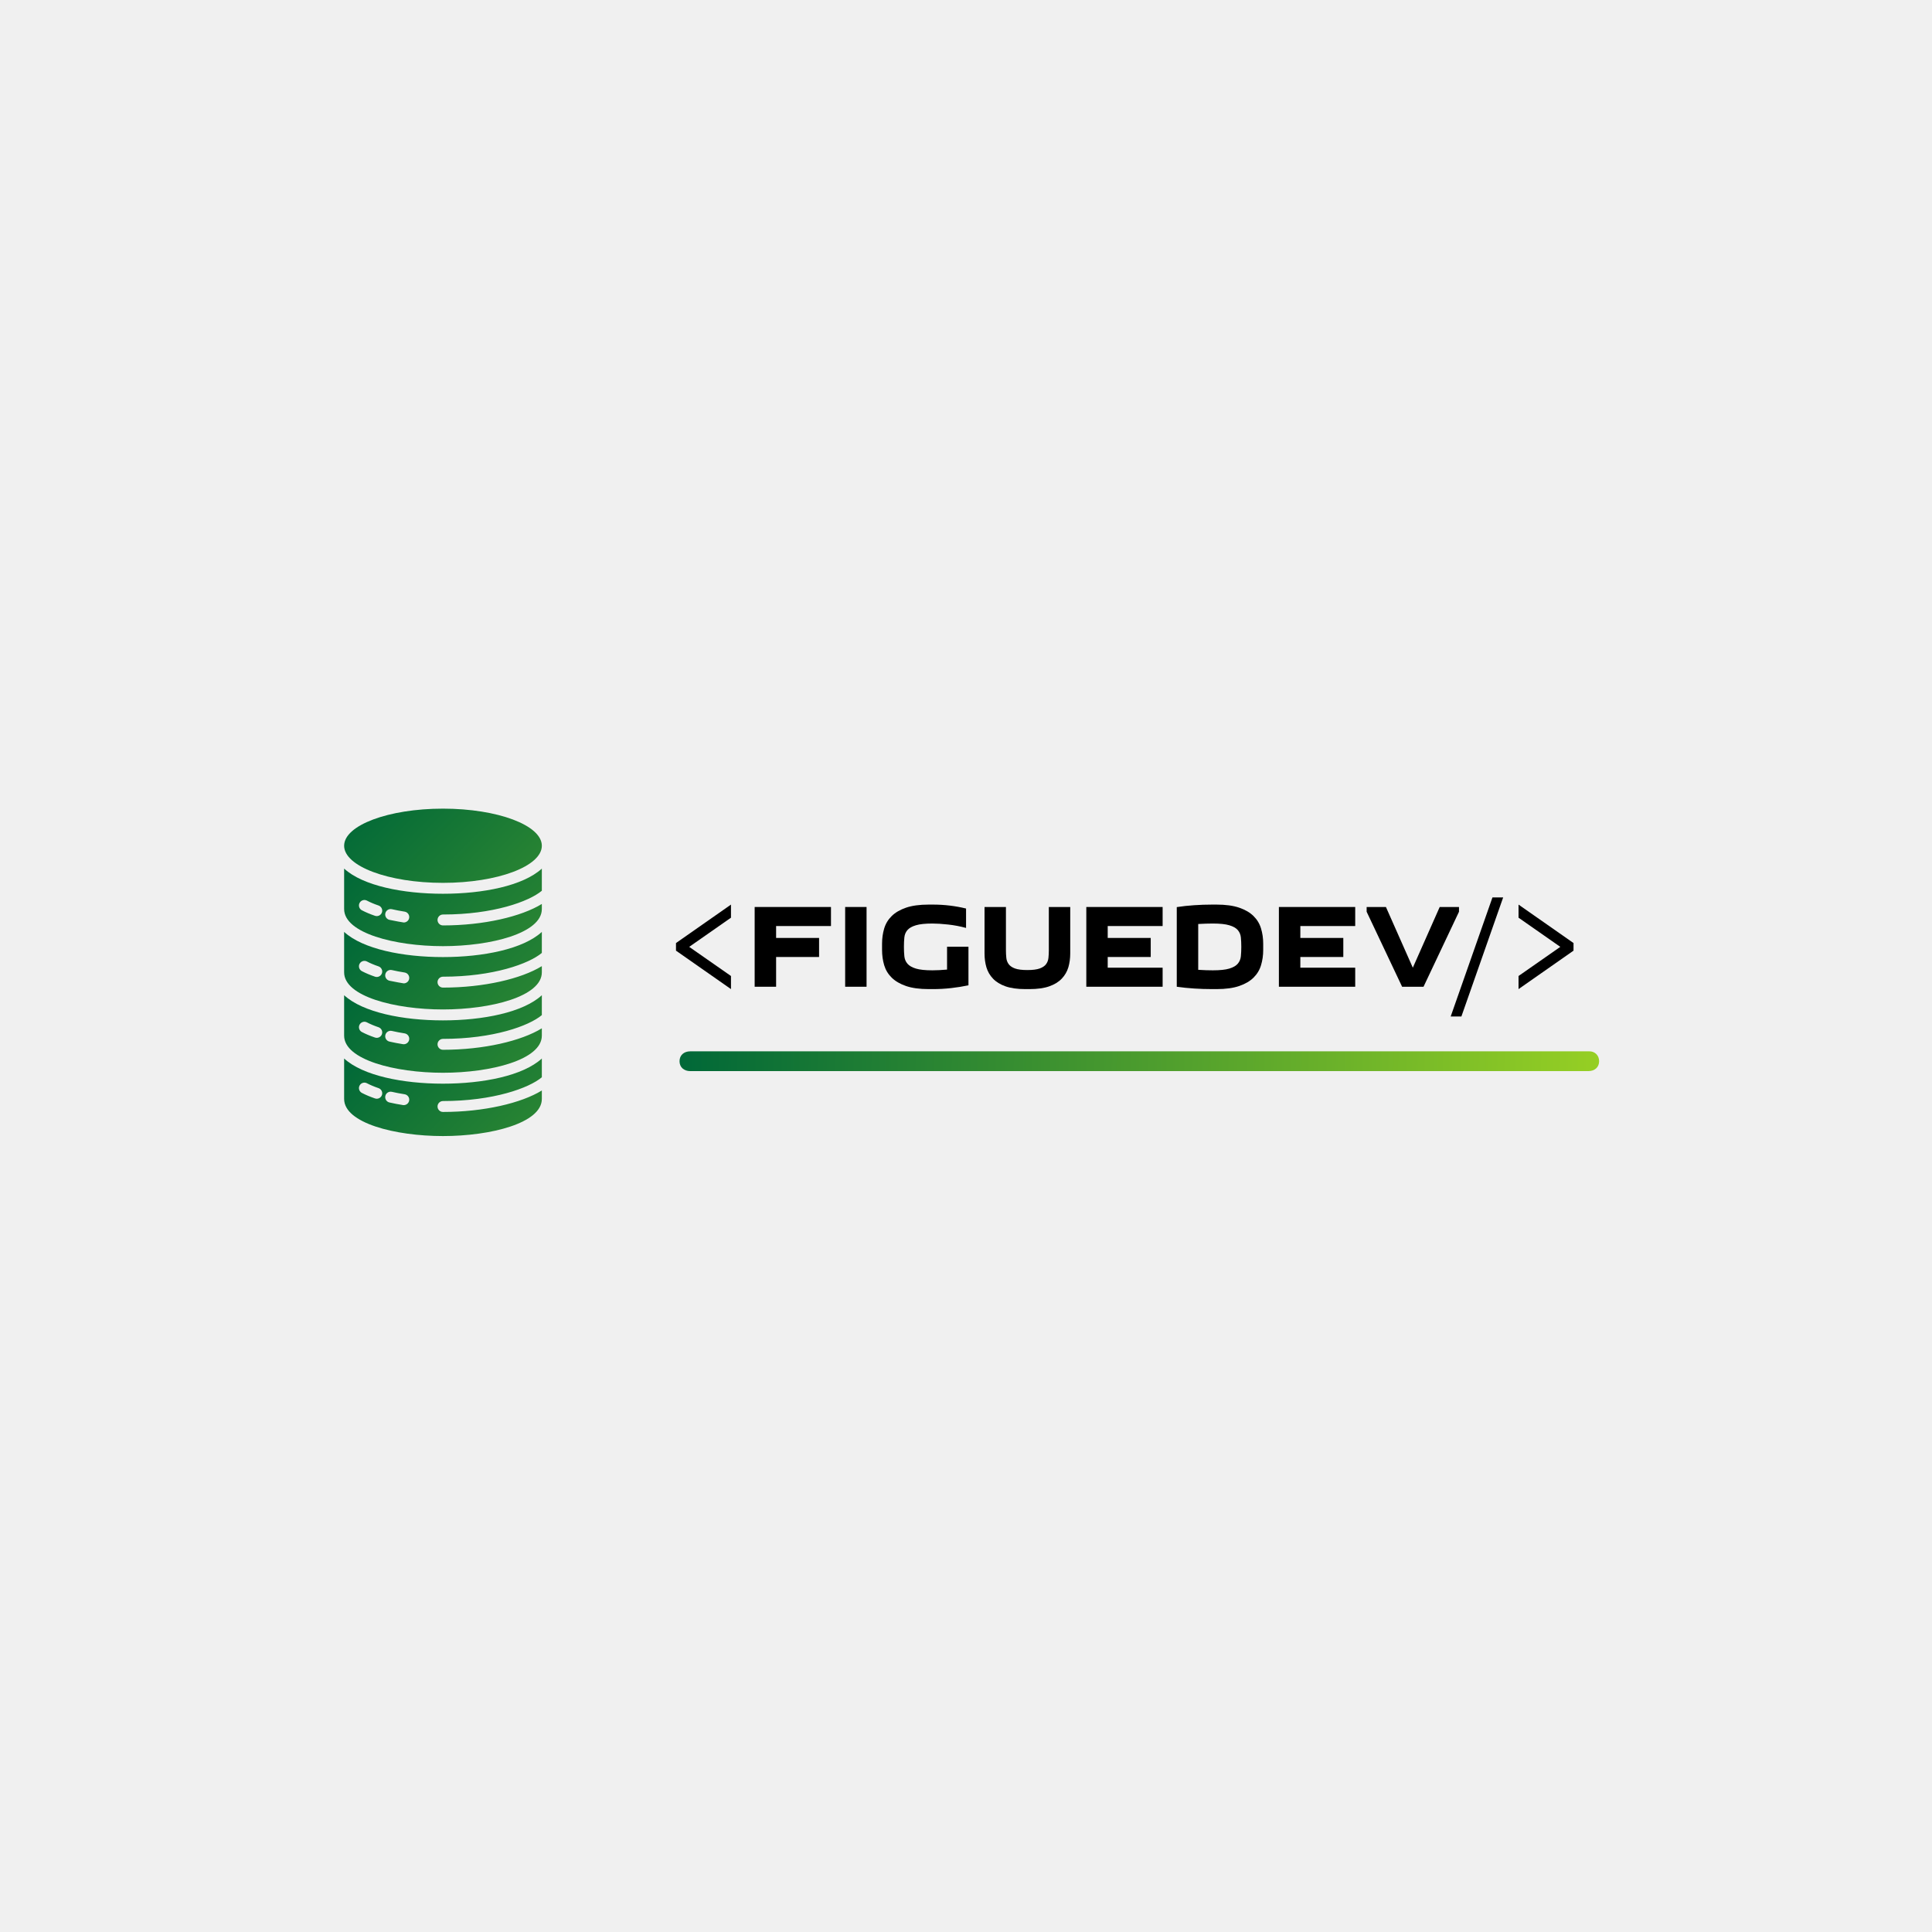
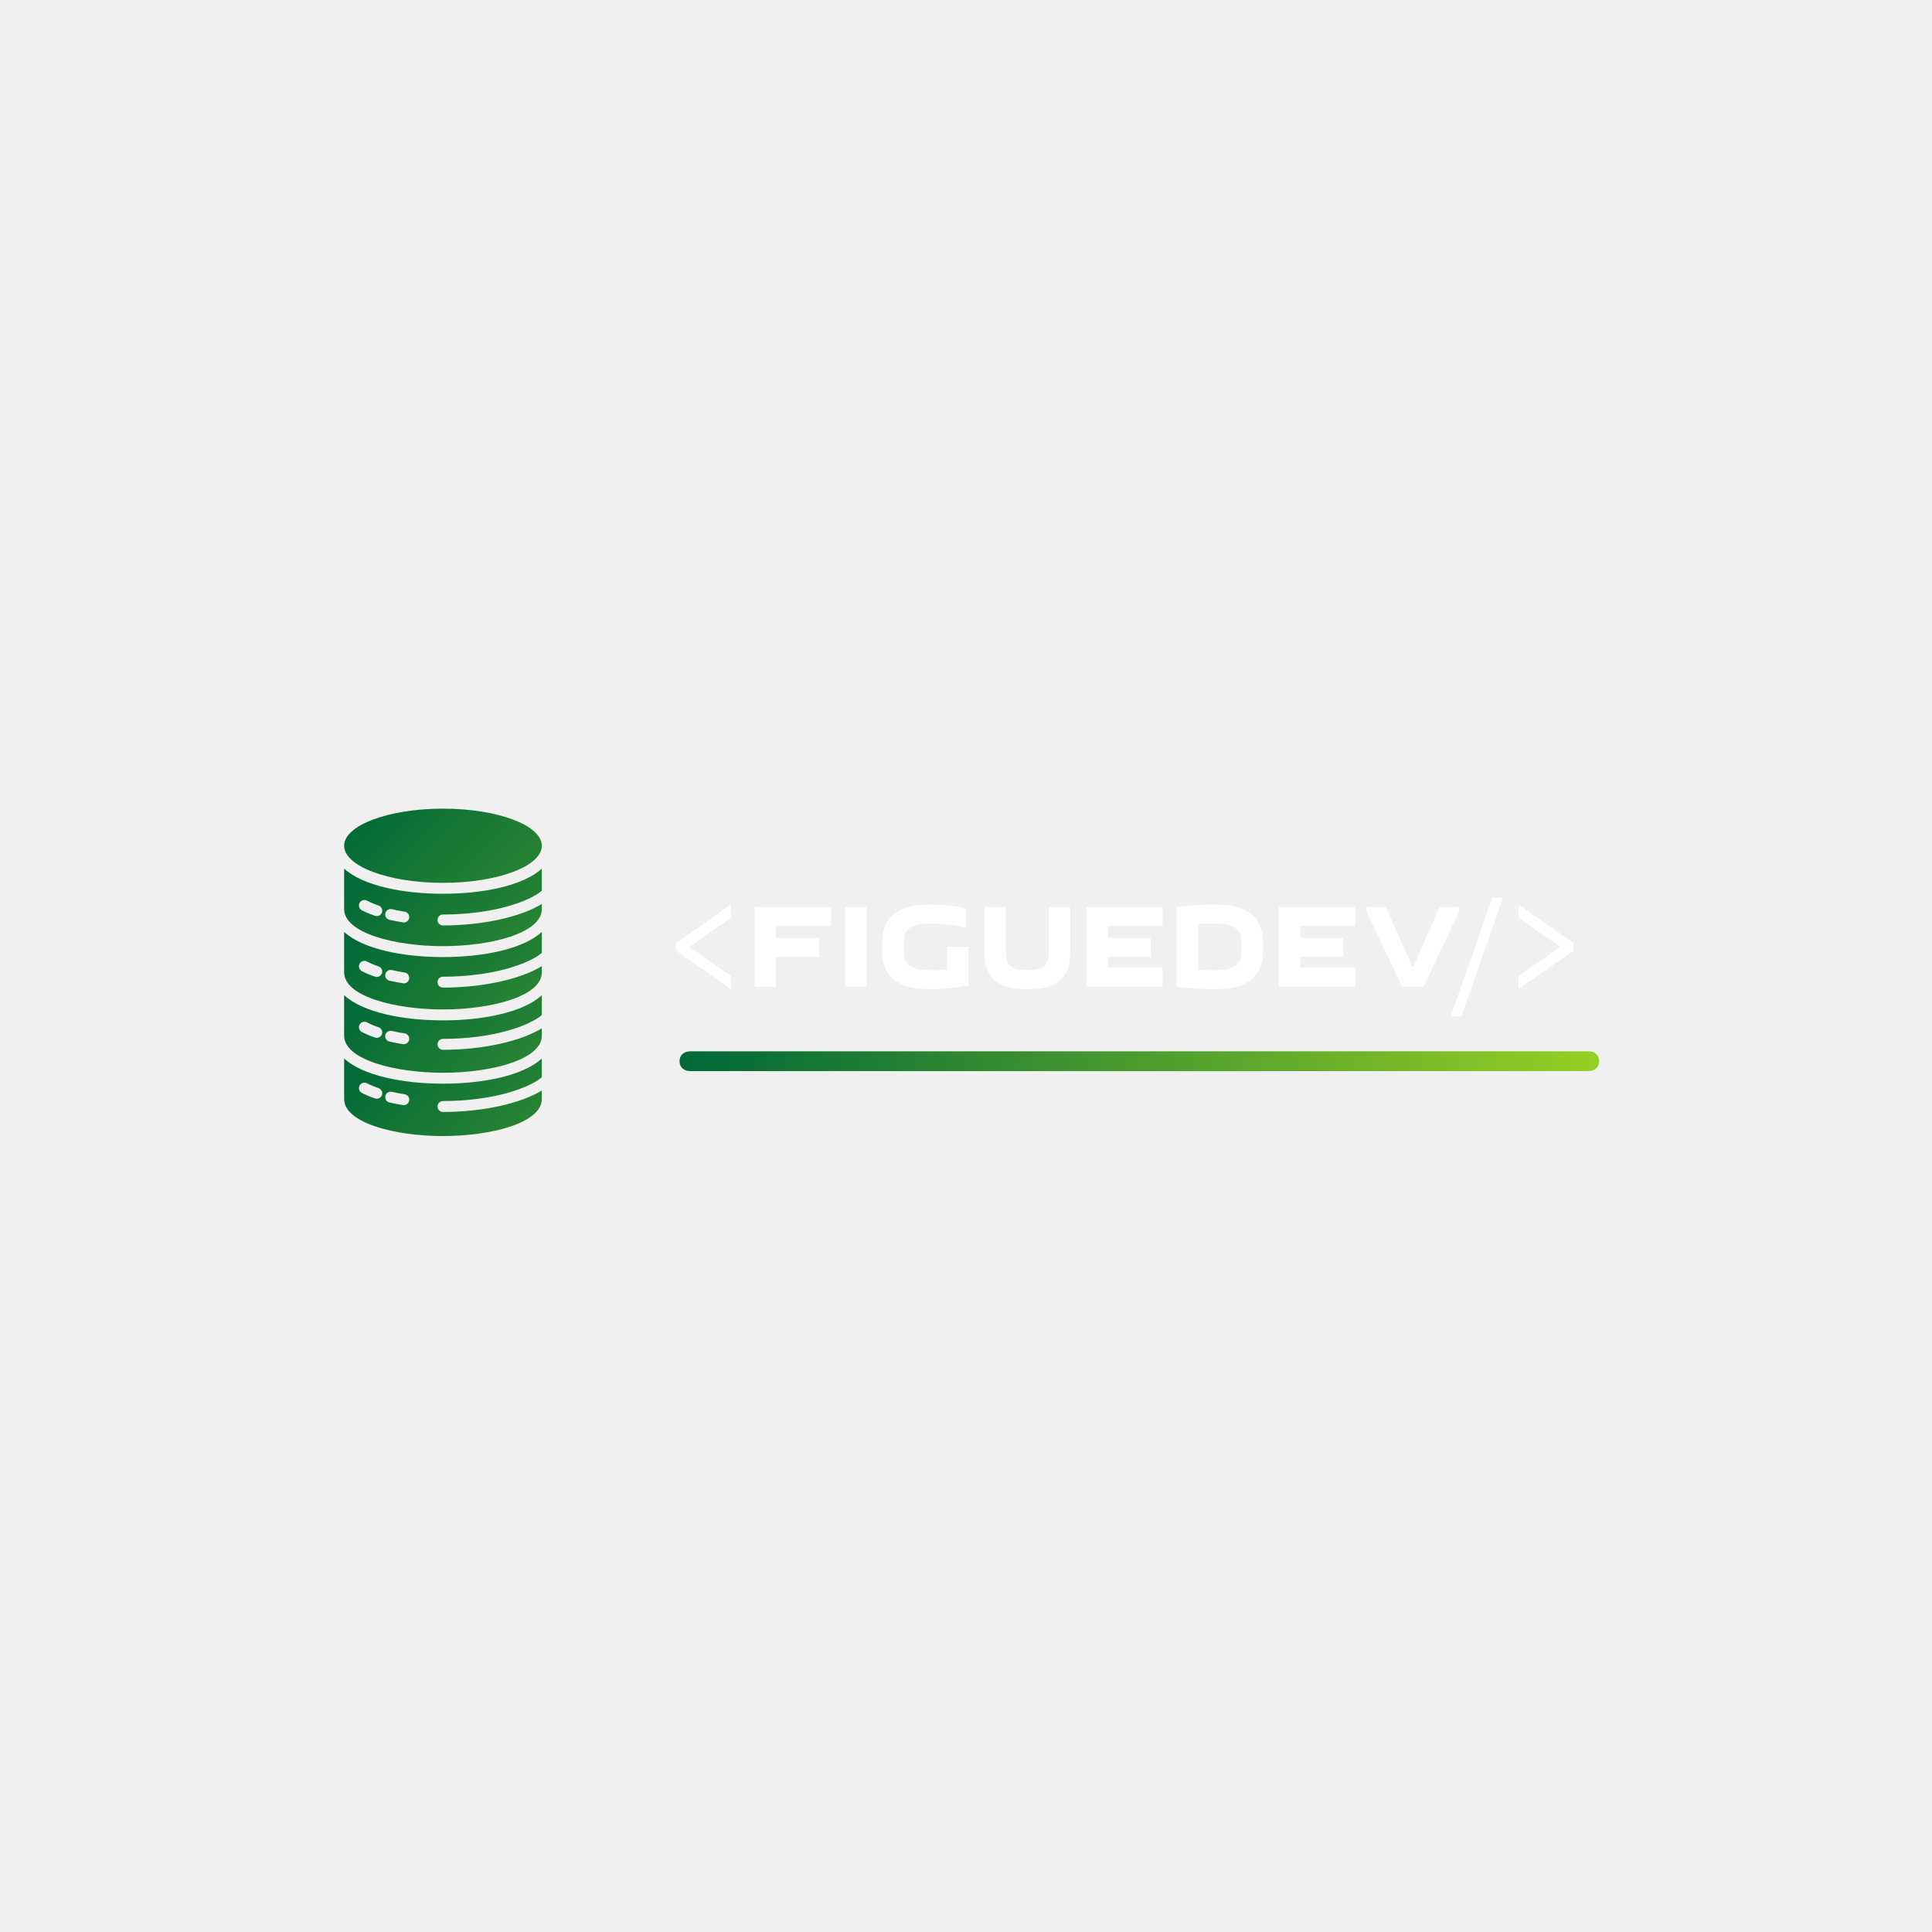
<svg xmlns="http://www.w3.org/2000/svg" version="1.1" width="500" height="500" viewBox="0 0 500 500" xml:space="preserve">
  <defs>
</defs>
  <g transform="matrix(1 0 0 1 311.086 245.688)" style="">
-     <path fill="#000000" opacity="1" d="M-136.14 0.34L-136.14-1.63L-121.91-11.58L-121.91-8.19L-132.72-0.64L-121.91 6.90L-121.91 10.29L-136.14 0.34Z" />
-     <path fill="#000000" opacity="1" d="M-96.03-10.96L-96.03-6.03L-110.23-6.03L-110.23-2.95L-99.11-2.95L-99.11 1.98L-110.23 1.98L-110.23 9.68L-115.78 9.68L-115.78-10.96L-96.03-10.96Z" />
-     <path fill="#000000" opacity="1" d="M-92.36-10.96L-86.82-10.96L-86.82 9.68L-92.36 9.68L-92.36-10.96Z" />
-     <path fill="#000000" opacity="1" d="M-65.99-0.67L-60.45-0.67L-60.45 9.31Q-62.64 9.77-64.95 10.03Q-67.26 10.29-69.63 10.29L-69.63 10.29L-70.74 10.29Q-74.28 10.29-76.61 9.49Q-78.93 8.69-80.32 7.32Q-81.71 5.95-82.26 4.10Q-82.81 2.25-82.81 0.16L-82.81 0.16L-82.81-1.44Q-82.81-3.54-82.26-5.39Q-81.71-7.24-80.32-8.61Q-78.93-9.98-76.61-10.78Q-74.28-11.58-70.74-11.58L-70.74-11.58L-69.63-11.58Q-67.41-11.58-65.25-11.32Q-63.10-11.06-61.07-10.56L-61.07-10.56L-61.07-5.54Q-63.34-6.16-65.70-6.42Q-68.06-6.68-69.78-6.68L-69.78-6.68Q-72.56-6.68-74.05-6.23Q-75.54-5.79-76.24-4.99Q-76.93-4.19-77.04-3.08Q-77.15-1.97-77.15-0.64L-77.15-0.64Q-77.15 0.68-77.04 1.79Q-76.93 2.90-76.24 3.72Q-75.54 4.53-74.05 4.98Q-72.56 5.43-69.78 5.43L-69.78 5.43Q-68.12 5.43-65.99 5.24L-65.99 5.24L-65.99-0.67Z" />
-     <path fill="#000000" opacity="1" d="M-39.65-10.96L-34.11-10.96L-34.11 1.08Q-34.11 2.99-34.60 4.66Q-35.10 6.32-36.30 7.58Q-37.50 8.85-39.53 9.57Q-41.56 10.29-44.65 10.29L-44.65 10.29L-45.75 10.29Q-48.83 10.29-50.87 9.57Q-52.90 8.85-54.10 7.58Q-55.30 6.32-55.80 4.66Q-56.29 2.99-56.29 1.08L-56.29 1.08L-56.29-10.96L-50.75-10.96L-50.75 0.28Q-50.75 1.30-50.65 2.21Q-50.56 3.12-50.05 3.82Q-49.54 4.53-48.42 4.95Q-47.29 5.36-45.20 5.36L-45.20 5.36Q-43.14 5.36-42.00 4.95Q-40.86 4.53-40.35 3.82Q-39.84 3.12-39.75 2.21Q-39.65 1.30-39.65 0.28L-39.65 0.28L-39.65-10.96Z" />
-     <path fill="#000000" opacity="1" d="M-10.20-10.96L-10.20-6.03L-24.41-6.03L-24.41-2.95L-13.28-2.95L-13.28 1.98L-24.41 1.98L-24.41 4.75L-10.20 4.75L-10.20 9.68L-29.95 9.68L-29.95-10.96L-10.20-10.96Z" />
-     <path fill="#000000" opacity="1" d="M15.83-1.44L15.83 0.16Q15.83 2.25 15.27 4.10Q14.72 5.95 13.33 7.32Q11.95 8.69 9.62 9.49Q7.29 10.29 3.75 10.29L3.75 10.29L2.64 10.29Q0.27 10.29-2.04 10.14Q-4.35 9.99-6.54 9.68L-6.54 9.68L-6.54-10.93Q-4.35-11.27-2.04-11.42Q0.27-11.58 2.64-11.58L2.64-11.58L3.75-11.58Q7.29-11.58 9.62-10.78Q11.95-9.98 13.33-8.61Q14.72-7.24 15.27-5.39Q15.83-3.54 15.83-1.44L15.83-1.44ZM2.80 5.43L2.80 5.43Q5.57 5.43 7.06 4.98Q8.56 4.53 9.25 3.72Q9.94 2.90 10.05 1.79Q10.16 0.68 10.16-0.64L10.16-0.64Q10.16-1.97 10.05-3.08Q9.94-4.19 9.25-4.99Q8.56-5.79 7.06-6.23Q5.57-6.68 2.80-6.68L2.80-6.68Q2.00-6.68 1.03-6.65Q0.06-6.62-0.99-6.56L-0.99-6.56L-0.99 5.30Q0.06 5.36 1.03 5.40Q2.00 5.43 2.80 5.43Z" />
-     <path fill="#000000" opacity="1" d="M39.64-10.96L39.64-6.03L25.44-6.03L25.44-2.95L36.56-2.95L36.56 1.98L25.44 1.98L25.44 4.75L39.64 4.75L39.64 9.68L19.89 9.68L19.89-10.96L39.64-10.96Z" />
-     <path fill="#000000" opacity="1" d="M61.51-10.96L66.50-10.96L66.50-9.73L57.32 9.68L51.78 9.68L42.60-9.73L42.60-10.96L47.59-10.96L54.55 4.75L61.51-10.96Z" />
-     <path fill="#000000" opacity="1" d="M64.35 17.38L75.16-13.43L77.93-13.43L67.12 17.38L64.35 17.38Z" />
-     <path fill="#000000" opacity="1" d="M96.14-1.63L96.14 0.34L81.91 10.29L81.91 6.90L92.72-0.64L81.91-8.19L81.91-11.58L96.14-1.63Z" />
+     <path fill="#ffffff" opacity="1" d="M-136.14 0.34L-136.14-1.63L-121.91-11.58L-121.91-8.19L-132.72-0.64L-121.91 6.90L-121.91 10.29L-136.14 0.34Z" />
+     <path fill="#ffffff" opacity="1" d="M-96.03-10.96L-96.03-6.03L-110.23-6.03L-110.23-2.95L-99.11-2.95L-99.11 1.98L-110.23 1.98L-110.23 9.68L-115.78 9.68L-115.78-10.96L-96.03-10.96Z" />
+     <path fill="#ffffff" opacity="1" d="M-92.36-10.96L-86.82-10.96L-86.82 9.68L-92.36 9.68L-92.36-10.96Z" />
+     <path fill="#ffffff" opacity="1" d="M-65.99-0.67L-60.45-0.67L-60.45 9.31Q-62.64 9.77-64.95 10.03Q-67.26 10.29-69.63 10.29L-69.63 10.29L-70.74 10.29Q-74.28 10.29-76.61 9.49Q-78.93 8.69-80.32 7.32Q-81.71 5.95-82.26 4.10Q-82.81 2.25-82.81 0.16L-82.81 0.16L-82.81-1.44Q-82.81-3.54-82.26-5.39Q-81.71-7.24-80.32-8.61Q-78.93-9.98-76.61-10.78Q-74.28-11.58-70.74-11.58L-70.74-11.58L-69.63-11.58Q-67.41-11.58-65.25-11.32Q-63.10-11.06-61.07-10.56L-61.07-10.56L-61.07-5.54Q-63.34-6.16-65.70-6.42Q-68.06-6.68-69.78-6.68L-69.78-6.68Q-72.56-6.68-74.05-6.23Q-75.54-5.79-76.24-4.99Q-76.93-4.19-77.04-3.08Q-77.15-1.97-77.15-0.64L-77.15-0.64Q-77.15 0.68-77.04 1.79Q-76.93 2.90-76.24 3.72Q-75.54 4.53-74.05 4.98Q-72.56 5.43-69.78 5.43L-69.78 5.43Q-68.12 5.43-65.99 5.24L-65.99 5.24L-65.99-0.67Z" />
+     <path fill="#ffffff" opacity="1" d="M-39.65-10.96L-34.11-10.96L-34.11 1.08Q-34.11 2.99-34.60 4.66Q-35.10 6.32-36.30 7.58Q-37.50 8.85-39.53 9.57Q-41.56 10.29-44.65 10.29L-44.65 10.29L-45.75 10.29Q-48.83 10.29-50.87 9.57Q-52.90 8.85-54.10 7.58Q-55.30 6.32-55.80 4.66Q-56.29 2.99-56.29 1.08L-56.29 1.08L-56.29-10.96L-50.75-10.96L-50.75 0.28Q-50.75 1.30-50.65 2.21Q-50.56 3.12-50.05 3.82Q-49.54 4.53-48.42 4.95Q-47.29 5.36-45.20 5.36L-45.20 5.36Q-43.14 5.36-42.00 4.95Q-40.86 4.53-40.35 3.82Q-39.84 3.12-39.75 2.21Q-39.65 1.30-39.65 0.28L-39.65 0.28L-39.65-10.96Z" />
+     <path fill="#ffffff" opacity="1" d="M-10.20-10.96L-10.20-6.03L-24.41-6.03L-24.41-2.95L-13.28-2.95L-13.28 1.98L-24.41 1.98L-24.41 4.75L-10.20 4.75L-10.20 9.68L-29.95 9.68L-29.95-10.96L-10.20-10.96Z" />
+     <path fill="#ffffff" opacity="1" d="M15.83-1.44L15.83 0.16Q15.83 2.25 15.27 4.10Q14.72 5.95 13.33 7.32Q11.95 8.69 9.62 9.49Q7.29 10.29 3.75 10.29L3.75 10.29L2.64 10.29Q0.27 10.29-2.04 10.14Q-4.35 9.99-6.54 9.68L-6.54 9.68L-6.54-10.93Q-4.35-11.27-2.04-11.42Q0.27-11.58 2.64-11.58L2.64-11.58L3.75-11.58Q7.29-11.58 9.62-10.78Q11.95-9.98 13.33-8.61Q14.72-7.24 15.27-5.39Q15.83-3.54 15.83-1.44L15.83-1.44ZM2.80 5.43L2.80 5.43Q5.57 5.43 7.06 4.98Q8.56 4.53 9.25 3.72Q9.94 2.90 10.05 1.79Q10.16 0.68 10.16-0.64L10.16-0.64Q10.16-1.97 10.05-3.08Q9.94-4.19 9.25-4.99Q8.56-5.79 7.06-6.23Q5.57-6.68 2.80-6.68L2.80-6.68Q2.00-6.68 1.03-6.65Q0.06-6.62-0.99-6.56L-0.99-6.56L-0.99 5.30Q0.06 5.36 1.03 5.40Q2.00 5.43 2.80 5.43Z" />
+     <path fill="#ffffff" opacity="1" d="M39.64-10.96L39.64-6.03L25.44-6.03L25.44-2.95L36.56-2.95L36.56 1.98L25.44 1.98L25.44 4.75L39.64 4.75L39.64 9.68L19.89 9.68L19.89-10.96L39.64-10.96Z" />
+     <path fill="#ffffff" opacity="1" d="M61.51-10.96L66.50-10.96L66.50-9.73L57.32 9.68L51.78 9.68L42.60-9.73L42.60-10.96L47.59-10.96L54.55 4.75L61.51-10.96Z" />
+     <path fill="#ffffff" opacity="1" d="M64.35 17.38L75.16-13.43L77.93-13.43L67.12 17.38L64.35 17.38Z" />
+     <path fill="#ffffff" opacity="1" d="M96.14-1.63L96.14 0.34L81.91 10.29L81.91 6.90L92.72-0.64L81.91-8.19L81.91-11.58L96.14-1.63Z" />
  </g>
  <g transform="matrix(2.79 0 0 2.56 294.8569 274.6429)">
-     <linearGradient id="SVGID_24117" gradientUnits="userSpaceOnUse" gradientTransform="matrix(1 0 0 1 7.3 49)" x1="0" y1="0" x2="85.3" y2="2">
+     <linearGradient id="SVGID_81898" gradientUnits="userSpaceOnUse" gradientTransform="matrix(1 0 0 1 7.3 49)" x1="0" y1="0" x2="85.3" y2="2">
      <stop offset="0%" style="stop-color:rgb(0,104,56);stop-opacity: 1" />
      <stop offset="100%" style="stop-color:rgb(150,207,36);stop-opacity: 1" />
    </linearGradient>
-     <path style="stroke: none; stroke-width: 1; stroke-dasharray: none; stroke-linecap: butt; stroke-dashoffset: 0; stroke-linejoin: miter; stroke-miterlimit: 4; fill: url(#SVGID_24117); fill-rule: nonzero; opacity: 1;" transform=" translate(-49.95, -50)" d="M 91.7 49 H 8.3 c -0.6 0 -1 0.4 -1 1 s 0.4 1 1 1 h 83.3 c 0.6 0 1 -0.4 1 -1 S 92.2 49 91.7 49 z" stroke-linecap="round" />
+     <path style="stroke: none; stroke-width: 1; stroke-dasharray: none; stroke-linecap: butt; stroke-dashoffset: 0; stroke-linejoin: miter; stroke-miterlimit: 4; fill: url(#SVGID_81898); fill-rule: nonzero; opacity: 1;" transform=" translate(-49.95, -50)" d="M 91.7 49 H 8.3 c -0.6 0 -1 0.4 -1 1 s 0.4 1 1 1 h 83.3 c 0.6 0 1 -0.4 1 -1 S 92.2 49 91.7 49 z" stroke-linecap="round" />
  </g>
  <g transform="matrix(0.67788 0 0 0.67788 114.192 251.192)">
    <g style="">
      <g transform="matrix(1.333333 0 0 1.333333 0.6666667 -47.66667)">
-         <linearGradient id="SVGID_24118" gradientUnits="userSpaceOnUse" gradientTransform="matrix(1 0 0 1 21.695 3.125)" x1="0" y1="0" x2="133.333" y2="133.333">
+         <linearGradient id="SVGID_81899" gradientUnits="userSpaceOnUse" gradientTransform="matrix(1 0 0 1 21.695 3.125)" x1="0" y1="0" x2="133.333" y2="133.333">
          <stop offset="0%" style="stop-color:rgb(0,104,56);stop-opacity: 1" />
          <stop offset="100%" style="stop-color:rgb(150,207,36);stop-opacity: 1" />
        </linearGradient>
-         <path style="stroke: none; stroke-width: 1; stroke-dasharray: none; stroke-linecap: butt; stroke-dashoffset: 0; stroke-linejoin: miter; stroke-miterlimit: 4; fill: url(#SVGID_24118); fill-rule: nonzero; opacity: 1;" transform=" translate(-50, -13.75)" d="m 78.305 13.75 c 0 5.867 -12.672 10.625 -28.305 10.625 s -28.305 -4.758 -28.305 -10.625 s 12.672 -10.625 28.305 -10.625 s 28.305 4.758 28.305 10.625" stroke-linecap="round" />
+         <path style="stroke: none; stroke-width: 1; stroke-dasharray: none; stroke-linecap: butt; stroke-dashoffset: 0; stroke-linejoin: miter; stroke-miterlimit: 4; fill: url(#SVGID_81899); fill-rule: nonzero; opacity: 1;" transform=" translate(-50, -13.75)" d="m 78.305 13.75 c 0 5.867 -12.672 10.625 -28.305 10.625 s -28.305 -4.758 -28.305 -10.625 s 12.672 -10.625 28.305 -10.625 s 28.305 4.758 28.305 10.625" stroke-linecap="round" />
      </g>
      <g transform="matrix(1.333333 0 0 1.333333 0.6666667 48.36193)">
-         <linearGradient id="SVGID_24119" gradientUnits="userSpaceOnUse" gradientTransform="matrix(1 0 0 1 21.695 74.6679)" x1="0" y1="0" x2="133.333" y2="133.333">
+         <linearGradient id="SVGID_81900" gradientUnits="userSpaceOnUse" gradientTransform="matrix(1 0 0 1 21.695 74.6679)" x1="0" y1="0" x2="133.333" y2="133.333">
          <stop offset="0%" style="stop-color:rgb(0,104,56);stop-opacity: 1" />
          <stop offset="100%" style="stop-color:rgb(150,207,36);stop-opacity: 1" />
        </linearGradient>
-         <path style="stroke: none; stroke-width: 1; stroke-dasharray: none; stroke-linecap: butt; stroke-dashoffset: 0; stroke-linejoin: miter; stroke-miterlimit: 4; fill: url(#SVGID_24119); fill-rule: nonzero; opacity: 1;" transform=" translate(-50, -85.77145)" d="m 21.695 74.668 v 11.582 c 0 6.902 14.582 10.625 28.305 10.625 s 28.305 -3.723 28.305 -10.625 v -2.426 c -5.863 3.613 -16.602 6.148 -28.305 6.148 c -0.863 0 -1.562 -0.699 -1.562 -1.562 c 0 -0.863 0.699 -1.562 1.562 -1.562 c 14.383 0 24.625 -3.711 28.305 -6.805 v -5.375 c -5.367 4.934 -16.867 7.207 -28.305 7.207 s -22.938 -2.277 -28.305 -7.207 z m 10.824 10.457 c -0.223 0.648 -0.828 1.059 -1.48 1.059 c -0.168 0 -0.336 -0.027 -0.504 -0.082 c -1.402 -0.477 -2.664 -1.012 -3.758 -1.582 c -0.766 -0.402 -1.059 -1.348 -0.656 -2.109 c 0.402 -0.762 1.348 -1.055 2.109 -0.656 c 0.949 0.5 2.062 0.969 3.312 1.395 c 0.816 0.277 1.254 1.164 0.977 1.98 z m 6.258 2.894 c -0.078 0 -0.16 -0.008 -0.242 -0.02 c -1.32 -0.207 -2.621 -0.457 -3.863 -0.742 c -0.844 -0.191 -1.367 -1.031 -1.176 -1.871 c 0.191 -0.844 1.027 -1.371 1.871 -1.176 c 1.172 0.266 2.398 0.504 3.652 0.699 c 0.852 0.133 1.434 0.934 1.301 1.785 c -0.121 0.77 -0.785 1.32 -1.543 1.32 z" stroke-linecap="round" />
+         <path style="stroke: none; stroke-width: 1; stroke-dasharray: none; stroke-linecap: butt; stroke-dashoffset: 0; stroke-linejoin: miter; stroke-miterlimit: 4; fill: url(#SVGID_81900); fill-rule: nonzero; opacity: 1;" transform=" translate(-50, -85.77145)" d="m 21.695 74.668 v 11.582 c 0 6.902 14.582 10.625 28.305 10.625 s 28.305 -3.723 28.305 -10.625 v -2.426 c -5.863 3.613 -16.602 6.148 -28.305 6.148 c -0.863 0 -1.562 -0.699 -1.562 -1.562 c 0 -0.863 0.699 -1.562 1.562 -1.562 c 14.383 0 24.625 -3.711 28.305 -6.805 v -5.375 c -5.367 4.934 -16.867 7.207 -28.305 7.207 s -22.938 -2.277 -28.305 -7.207 z m 10.824 10.457 c -0.223 0.648 -0.828 1.059 -1.48 1.059 c -0.168 0 -0.336 -0.027 -0.504 -0.082 c -1.402 -0.477 -2.664 -1.012 -3.758 -1.582 c -0.766 -0.402 -1.059 -1.348 -0.656 -2.109 c 0.402 -0.762 1.348 -1.055 2.109 -0.656 c 0.949 0.5 2.062 0.969 3.312 1.395 c 0.816 0.277 1.254 1.164 0.977 1.98 z m 6.258 2.894 c -0.078 0 -0.16 -0.008 -0.242 -0.02 c -1.32 -0.207 -2.621 -0.457 -3.863 -0.742 c -0.844 -0.191 -1.367 -1.031 -1.176 -1.871 c 0.191 -0.844 1.027 -1.371 1.871 -1.176 c 1.172 0.266 2.398 0.504 3.652 0.699 c 0.852 0.133 1.434 0.934 1.301 1.785 c -0.121 0.77 -0.785 1.32 -1.543 1.32 z" stroke-linecap="round" />
      </g>
      <g transform="matrix(1.333333 0 0 1.333333 0.6666667 24.19533)">
-         <linearGradient id="SVGID_24120" gradientUnits="userSpaceOnUse" gradientTransform="matrix(1 0 0 1 21.695 56.543)" x1="0" y1="0" x2="133.333" y2="133.333">
+         <linearGradient id="SVGID_81901" gradientUnits="userSpaceOnUse" gradientTransform="matrix(1 0 0 1 21.695 56.543)" x1="0" y1="0" x2="133.333" y2="133.333">
          <stop offset="0%" style="stop-color:rgb(0,104,56);stop-opacity: 1" />
          <stop offset="100%" style="stop-color:rgb(150,207,36);stop-opacity: 1" />
        </linearGradient>
-         <path style="stroke: none; stroke-width: 1; stroke-dasharray: none; stroke-linecap: butt; stroke-dashoffset: 0; stroke-linejoin: miter; stroke-miterlimit: 4; fill: url(#SVGID_24120); fill-rule: nonzero; opacity: 1;" transform=" translate(-50, -67.6465)" d="m 21.695 56.543 v 11.582 c 0 6.902 14.582 10.625 28.305 10.625 s 28.305 -3.727 28.305 -10.625 v -2.102 c -5.863 3.613 -16.602 6.148 -28.305 6.148 c -0.863 0 -1.562 -0.699 -1.562 -1.562 s 0.699 -1.562 1.562 -1.562 c 14.383 0 24.625 -3.711 28.305 -6.805 v -5.695 c -5.367 4.934 -16.867 7.207 -28.305 7.207 s -22.938 -2.273 -28.305 -7.207 z m 10.824 11.148 c -0.223 0.648 -0.828 1.059 -1.48 1.059 c -0.168 0 -0.336 -0.027 -0.504 -0.082 c -1.402 -0.477 -2.664 -1.012 -3.758 -1.582 c -0.766 -0.402 -1.059 -1.348 -0.656 -2.109 c 0.402 -0.762 1.348 -1.055 2.109 -0.656 c 0.949 0.5 2.062 0.969 3.312 1.395 c 0.816 0.277 1.254 1.164 0.977 1.98 z m 6.258 2.894 c -0.078 0 -0.16 -0.008 -0.242 -0.02 c -1.32 -0.207 -2.621 -0.457 -3.863 -0.742 c -0.844 -0.191 -1.367 -1.031 -1.176 -1.871 c 0.191 -0.844 1.027 -1.375 1.871 -1.176 c 1.172 0.266 2.398 0.504 3.652 0.699 c 0.852 0.133 1.434 0.934 1.301 1.785 c -0.121 0.77 -0.785 1.32 -1.543 1.32 z" stroke-linecap="round" />
+         <path style="stroke: none; stroke-width: 1; stroke-dasharray: none; stroke-linecap: butt; stroke-dashoffset: 0; stroke-linejoin: miter; stroke-miterlimit: 4; fill: url(#SVGID_81901); fill-rule: nonzero; opacity: 1;" transform=" translate(-50, -67.6465)" d="m 21.695 56.543 v 11.582 c 0 6.902 14.582 10.625 28.305 10.625 s 28.305 -3.727 28.305 -10.625 v -2.102 c -5.863 3.613 -16.602 6.148 -28.305 6.148 c -0.863 0 -1.562 -0.699 -1.562 -1.562 s 0.699 -1.562 1.562 -1.562 c 14.383 0 24.625 -3.711 28.305 -6.805 v -5.695 c -5.367 4.934 -16.867 7.207 -28.305 7.207 s -22.938 -2.273 -28.305 -7.207 z m 10.824 11.148 c -0.223 0.648 -0.828 1.059 -1.48 1.059 c -0.168 0 -0.336 -0.027 -0.504 -0.082 c -1.402 -0.477 -2.664 -1.012 -3.758 -1.582 c -0.766 -0.402 -1.059 -1.348 -0.656 -2.109 c 0.402 -0.762 1.348 -1.055 2.109 -0.656 c 0.949 0.5 2.062 0.969 3.312 1.395 c 0.816 0.277 1.254 1.164 0.977 1.98 z m 6.258 2.894 c -0.078 0 -0.16 -0.008 -0.242 -0.02 c -1.32 -0.207 -2.621 -0.457 -3.863 -0.742 c -0.844 -0.191 -1.367 -1.031 -1.176 -1.871 c 0.191 -0.844 1.027 -1.375 1.871 -1.176 c 1.172 0.266 2.398 0.504 3.652 0.699 c 0.852 0.133 1.434 0.934 1.301 1.785 c -0.121 0.77 -0.785 1.32 -1.543 1.32 z" stroke-linecap="round" />
      </g>
      <g transform="matrix(1.333333 0 0 1.333333 0.6666667 0.02866667)">
-         <linearGradient id="SVGID_24121" gradientUnits="userSpaceOnUse" gradientTransform="matrix(1 0 0 1 21.695 38.418)" x1="0" y1="0" x2="133.333" y2="133.333">
+         <linearGradient id="SVGID_81902" gradientUnits="userSpaceOnUse" gradientTransform="matrix(1 0 0 1 21.695 38.418)" x1="0" y1="0" x2="133.333" y2="133.333">
          <stop offset="0%" style="stop-color:rgb(0,104,56);stop-opacity: 1" />
          <stop offset="100%" style="stop-color:rgb(150,207,36);stop-opacity: 1" />
        </linearGradient>
-         <path style="stroke: none; stroke-width: 1; stroke-dasharray: none; stroke-linecap: butt; stroke-dashoffset: 0; stroke-linejoin: miter; stroke-miterlimit: 4; fill: url(#SVGID_24121); fill-rule: nonzero; opacity: 1;" transform=" translate(-50, -49.5215)" d="m 21.695 38.418 v 11.582 c 0 6.902 14.582 10.625 28.305 10.625 s 28.305 -3.723 28.305 -10.625 v -1.781 c -5.863 3.613 -16.602 6.148 -28.305 6.148 c -0.863 0 -1.562 -0.699 -1.562 -1.562 c 0 -0.863 0.699 -1.562 1.562 -1.562 c 14.383 0 24.625 -3.711 28.305 -6.805 v -6.019 c -5.367 4.934 -16.867 7.207 -28.305 7.207 s -22.938 -2.273 -28.305 -7.207 z m 10.824 11.844 c -0.223 0.648 -0.828 1.059 -1.48 1.059 c -0.168 0 -0.336 -0.027 -0.504 -0.082 c -1.402 -0.477 -2.664 -1.012 -3.758 -1.582 c -0.766 -0.402 -1.059 -1.348 -0.656 -2.109 s 1.348 -1.055 2.109 -0.656 c 0.949 0.5 2.062 0.969 3.312 1.395 c 0.816 0.277 1.254 1.164 0.977 1.98 z m 6.258 2.894 c -0.078 0 -2.887 -0.48 -4.109 -0.762 c -0.84 -0.195 -1.367 -1.031 -1.172 -1.875 c 0.195 -0.84 1.027 -1.367 1.875 -1.172 c 1.148 0.266 2.379 0.5 3.648 0.699 c 0.852 0.133 1.434 0.934 1.301 1.785 c -0.121 0.77 -0.785 1.32 -1.543 1.32 z" stroke-linecap="round" />
+         <path style="stroke: none; stroke-width: 1; stroke-dasharray: none; stroke-linecap: butt; stroke-dashoffset: 0; stroke-linejoin: miter; stroke-miterlimit: 4; fill: url(#SVGID_81902); fill-rule: nonzero; opacity: 1;" transform=" translate(-50, -49.5215)" d="m 21.695 38.418 v 11.582 c 0 6.902 14.582 10.625 28.305 10.625 s 28.305 -3.723 28.305 -10.625 v -1.781 c -5.863 3.613 -16.602 6.148 -28.305 6.148 c -0.863 0 -1.562 -0.699 -1.562 -1.562 c 0 -0.863 0.699 -1.562 1.562 -1.562 c 14.383 0 24.625 -3.711 28.305 -6.805 v -6.019 c -5.367 4.934 -16.867 7.207 -28.305 7.207 s -22.938 -2.273 -28.305 -7.207 z m 10.824 11.844 c -0.223 0.648 -0.828 1.059 -1.48 1.059 c -0.168 0 -0.336 -0.027 -0.504 -0.082 c -1.402 -0.477 -2.664 -1.012 -3.758 -1.582 c -0.766 -0.402 -1.059 -1.348 -0.656 -2.109 s 1.348 -1.055 2.109 -0.656 c 0.949 0.5 2.062 0.969 3.312 1.395 c 0.816 0.277 1.254 1.164 0.977 1.98 z m 6.258 2.894 c -0.078 0 -2.887 -0.48 -4.109 -0.762 c -0.84 -0.195 -1.367 -1.031 -1.172 -1.875 c 0.195 -0.84 1.027 -1.367 1.875 -1.172 c 1.148 0.266 2.379 0.5 3.648 0.699 c 0.852 0.133 1.434 0.934 1.301 1.785 c -0.121 0.77 -0.785 1.32 -1.543 1.32 z" stroke-linecap="round" />
      </g>
      <g transform="matrix(1.333333 0 0 1.333333 0.6666667 -24.14067)">
-         <linearGradient id="SVGID_24122" gradientUnits="userSpaceOnUse" gradientTransform="matrix(1 0 0 1 21.695 20.289)" x1="0" y1="0" x2="133.333" y2="133.333">
+         <linearGradient id="SVGID_81903" gradientUnits="userSpaceOnUse" gradientTransform="matrix(1 0 0 1 21.695 20.289)" x1="0" y1="0" x2="133.333" y2="133.333">
          <stop offset="0%" style="stop-color:rgb(0,104,56);stop-opacity: 1" />
          <stop offset="100%" style="stop-color:rgb(150,207,36);stop-opacity: 1" />
        </linearGradient>
-         <path style="stroke: none; stroke-width: 1; stroke-dasharray: none; stroke-linecap: butt; stroke-dashoffset: 0; stroke-linejoin: miter; stroke-miterlimit: 4; fill: url(#SVGID_24122); fill-rule: nonzero; opacity: 1;" transform=" translate(-50, -31.3945)" d="m 21.695 20.293 v 11.582 c 0 6.902 14.582 10.625 28.305 10.625 s 28.305 -3.723 28.305 -10.625 v -1.461 c -5.863 3.613 -16.602 6.148 -28.305 6.148 c -0.863 0 -1.562 -0.699 -1.562 -1.562 s 0.699 -1.562 1.562 -1.562 c 14.383 0 24.625 -3.711 28.305 -6.805 v -6.344 c -5.367 4.934 -16.867 7.207 -28.305 7.207 s -22.938 -2.273 -28.305 -7.207 z m 10.824 12.539 c -0.223 0.648 -0.828 1.059 -1.48 1.059 c -0.168 0 -0.336 -0.027 -0.504 -0.082 c -1.402 -0.477 -2.664 -1.012 -3.758 -1.582 c -0.766 -0.402 -1.059 -1.348 -0.656 -2.109 c 0.402 -0.762 1.348 -1.055 2.109 -0.656 c 0.949 0.5 2.062 0.969 3.312 1.395 c 0.816 0.277 1.254 1.164 0.977 1.98 z m 6.258 2.894 c -0.078 0 -2.887 -0.48 -4.109 -0.762 c -0.84 -0.195 -1.367 -1.031 -1.172 -1.875 c 0.195 -0.84 1.027 -1.367 1.875 -1.172 c 1.148 0.266 2.379 0.5 3.648 0.699 c 0.852 0.133 1.434 0.934 1.301 1.785 c -0.121 0.77 -0.785 1.32 -1.543 1.32 z" stroke-linecap="round" />
+         <path style="stroke: none; stroke-width: 1; stroke-dasharray: none; stroke-linecap: butt; stroke-dashoffset: 0; stroke-linejoin: miter; stroke-miterlimit: 4; fill: url(#SVGID_81903); fill-rule: nonzero; opacity: 1;" transform=" translate(-50, -31.3945)" d="m 21.695 20.293 v 11.582 c 0 6.902 14.582 10.625 28.305 10.625 s 28.305 -3.723 28.305 -10.625 v -1.461 c -5.863 3.613 -16.602 6.148 -28.305 6.148 c -0.863 0 -1.562 -0.699 -1.562 -1.562 s 0.699 -1.562 1.562 -1.562 c 14.383 0 24.625 -3.711 28.305 -6.805 v -6.344 c -5.367 4.934 -16.867 7.207 -28.305 7.207 s -22.938 -2.273 -28.305 -7.207 z m 10.824 12.539 c -0.223 0.648 -0.828 1.059 -1.48 1.059 c -0.168 0 -0.336 -0.027 -0.504 -0.082 c -1.402 -0.477 -2.664 -1.012 -3.758 -1.582 c -0.766 -0.402 -1.059 -1.348 -0.656 -2.109 c 0.402 -0.762 1.348 -1.055 2.109 -0.656 c 0.949 0.5 2.062 0.969 3.312 1.395 c 0.816 0.277 1.254 1.164 0.977 1.98 z m 6.258 2.894 c -0.078 0 -2.887 -0.48 -4.109 -0.762 c -0.84 -0.195 -1.367 -1.031 -1.172 -1.875 c 0.195 -0.84 1.027 -1.367 1.875 -1.172 c 1.148 0.266 2.379 0.5 3.648 0.699 c 0.852 0.133 1.434 0.934 1.301 1.785 c -0.121 0.77 -0.785 1.32 -1.543 1.32 z" stroke-linecap="round" />
      </g>
    </g>
  </g>
</svg>
